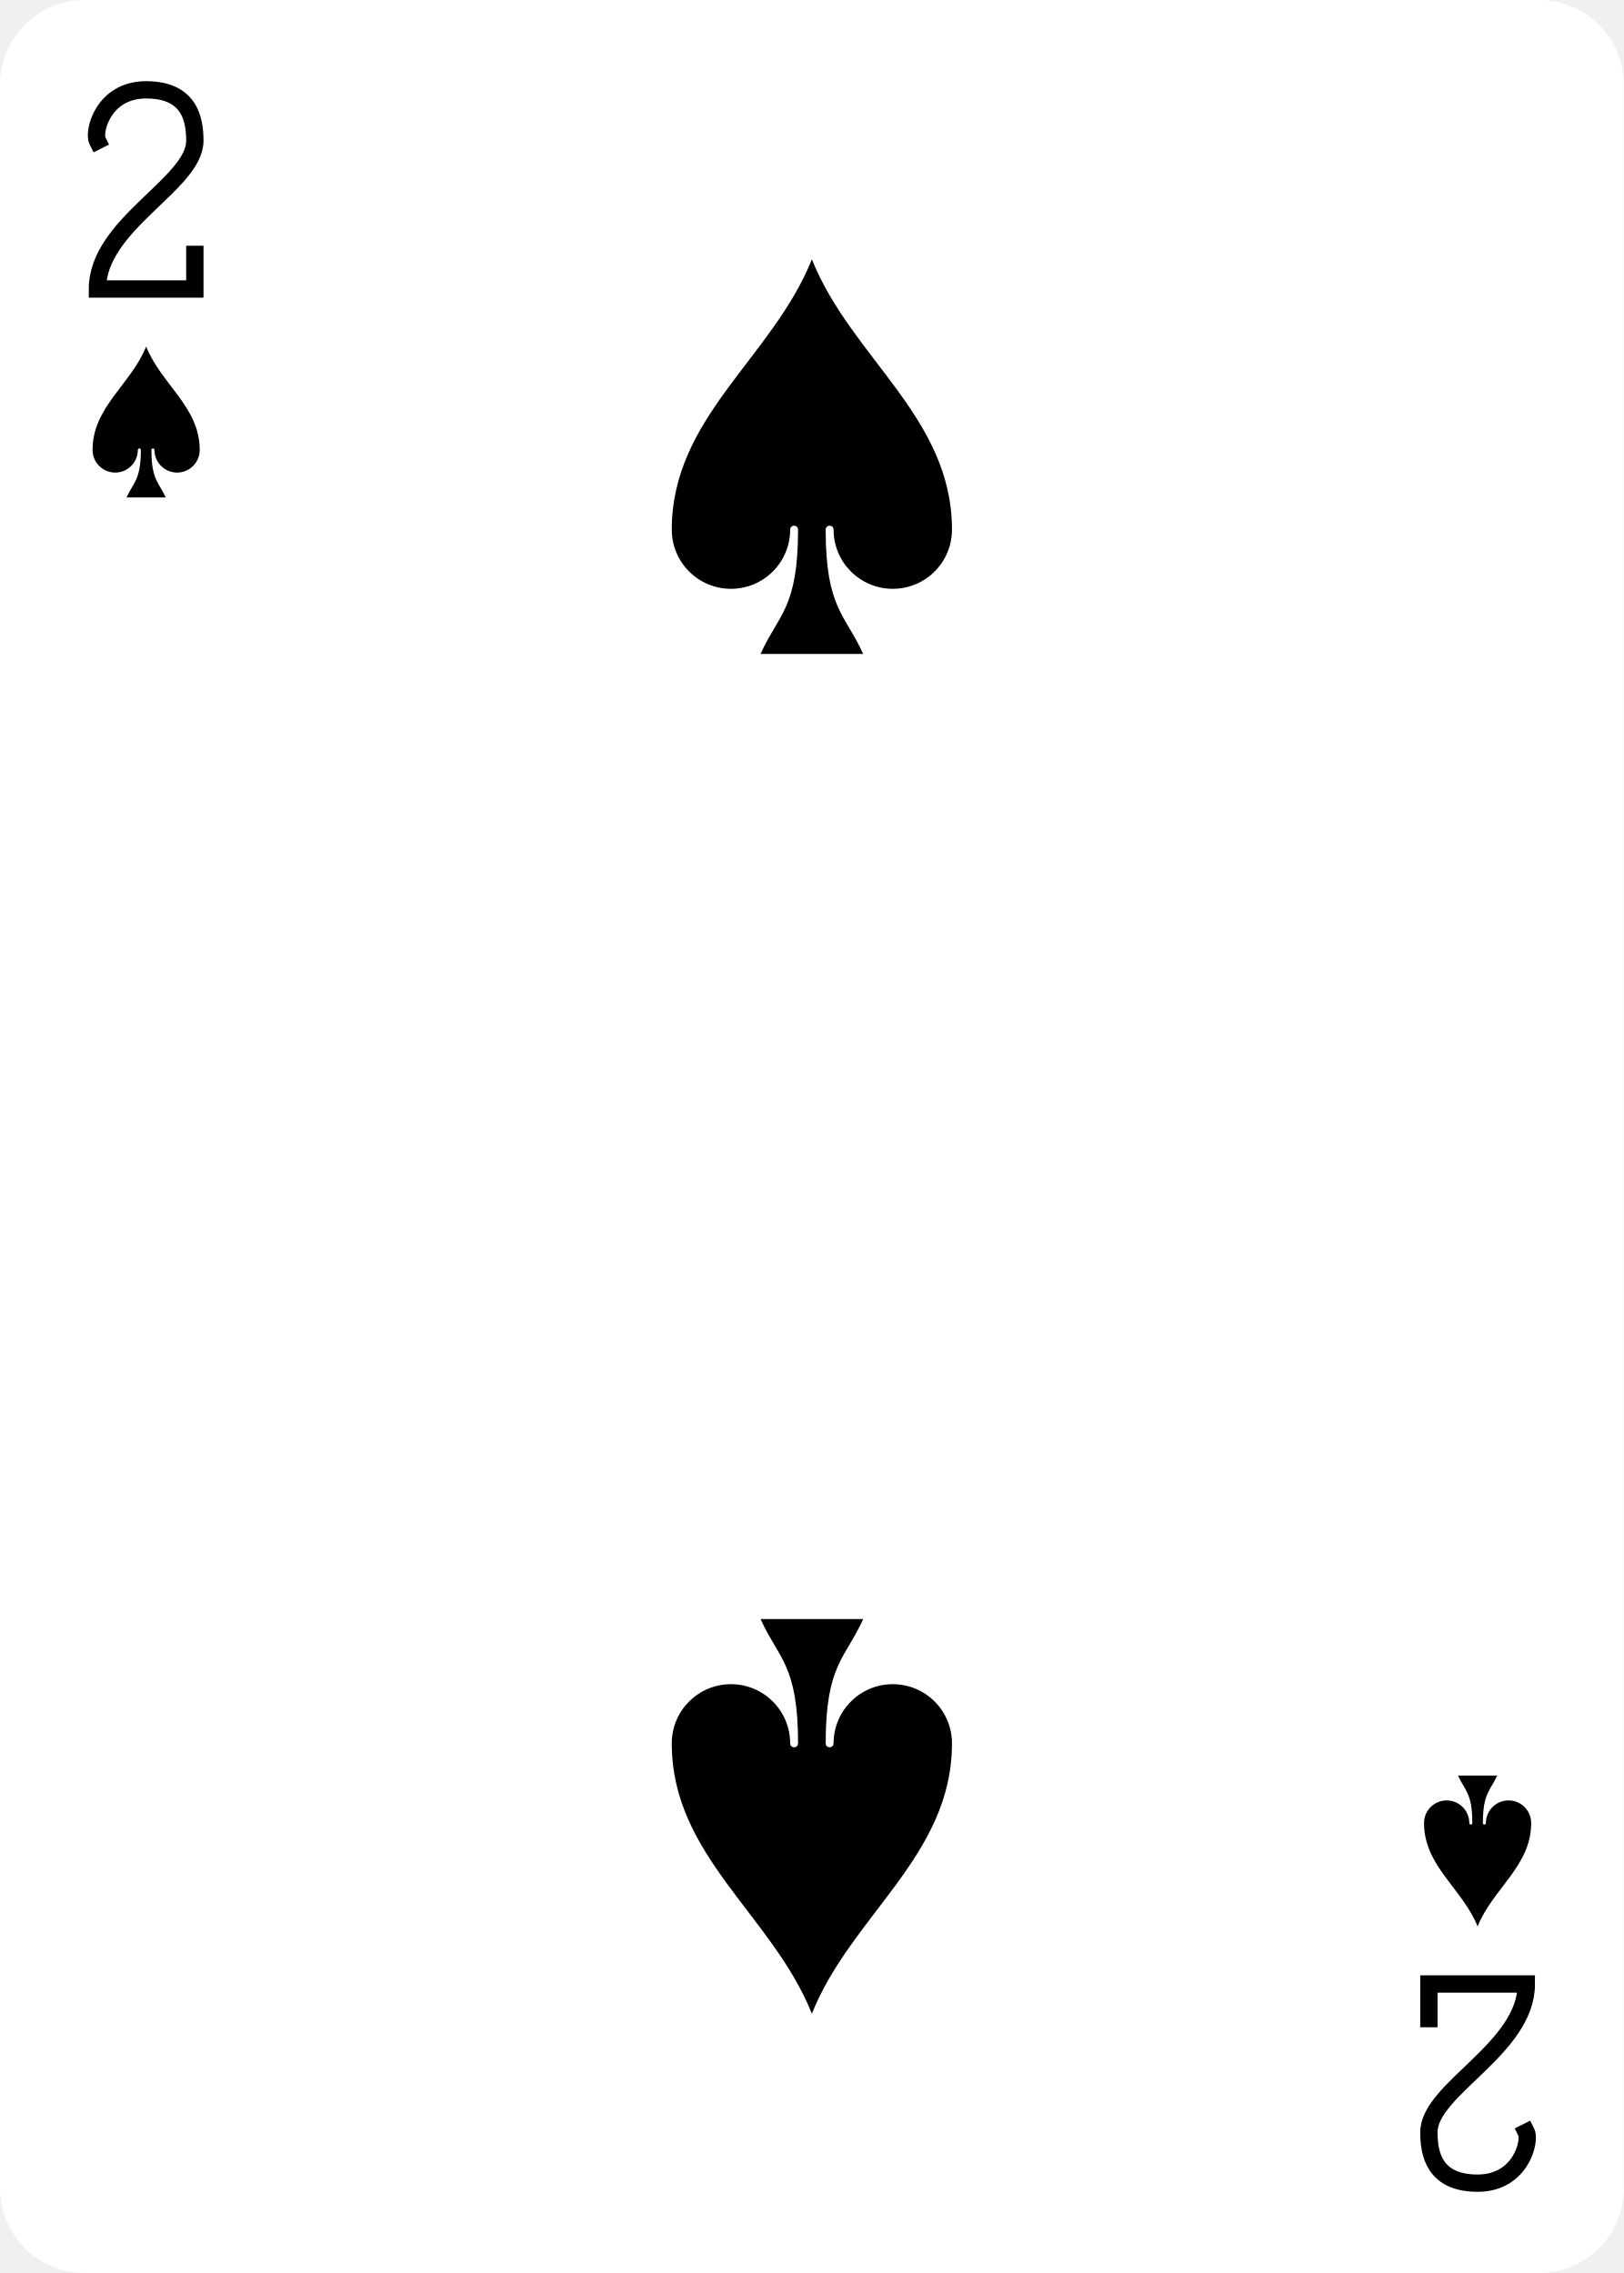
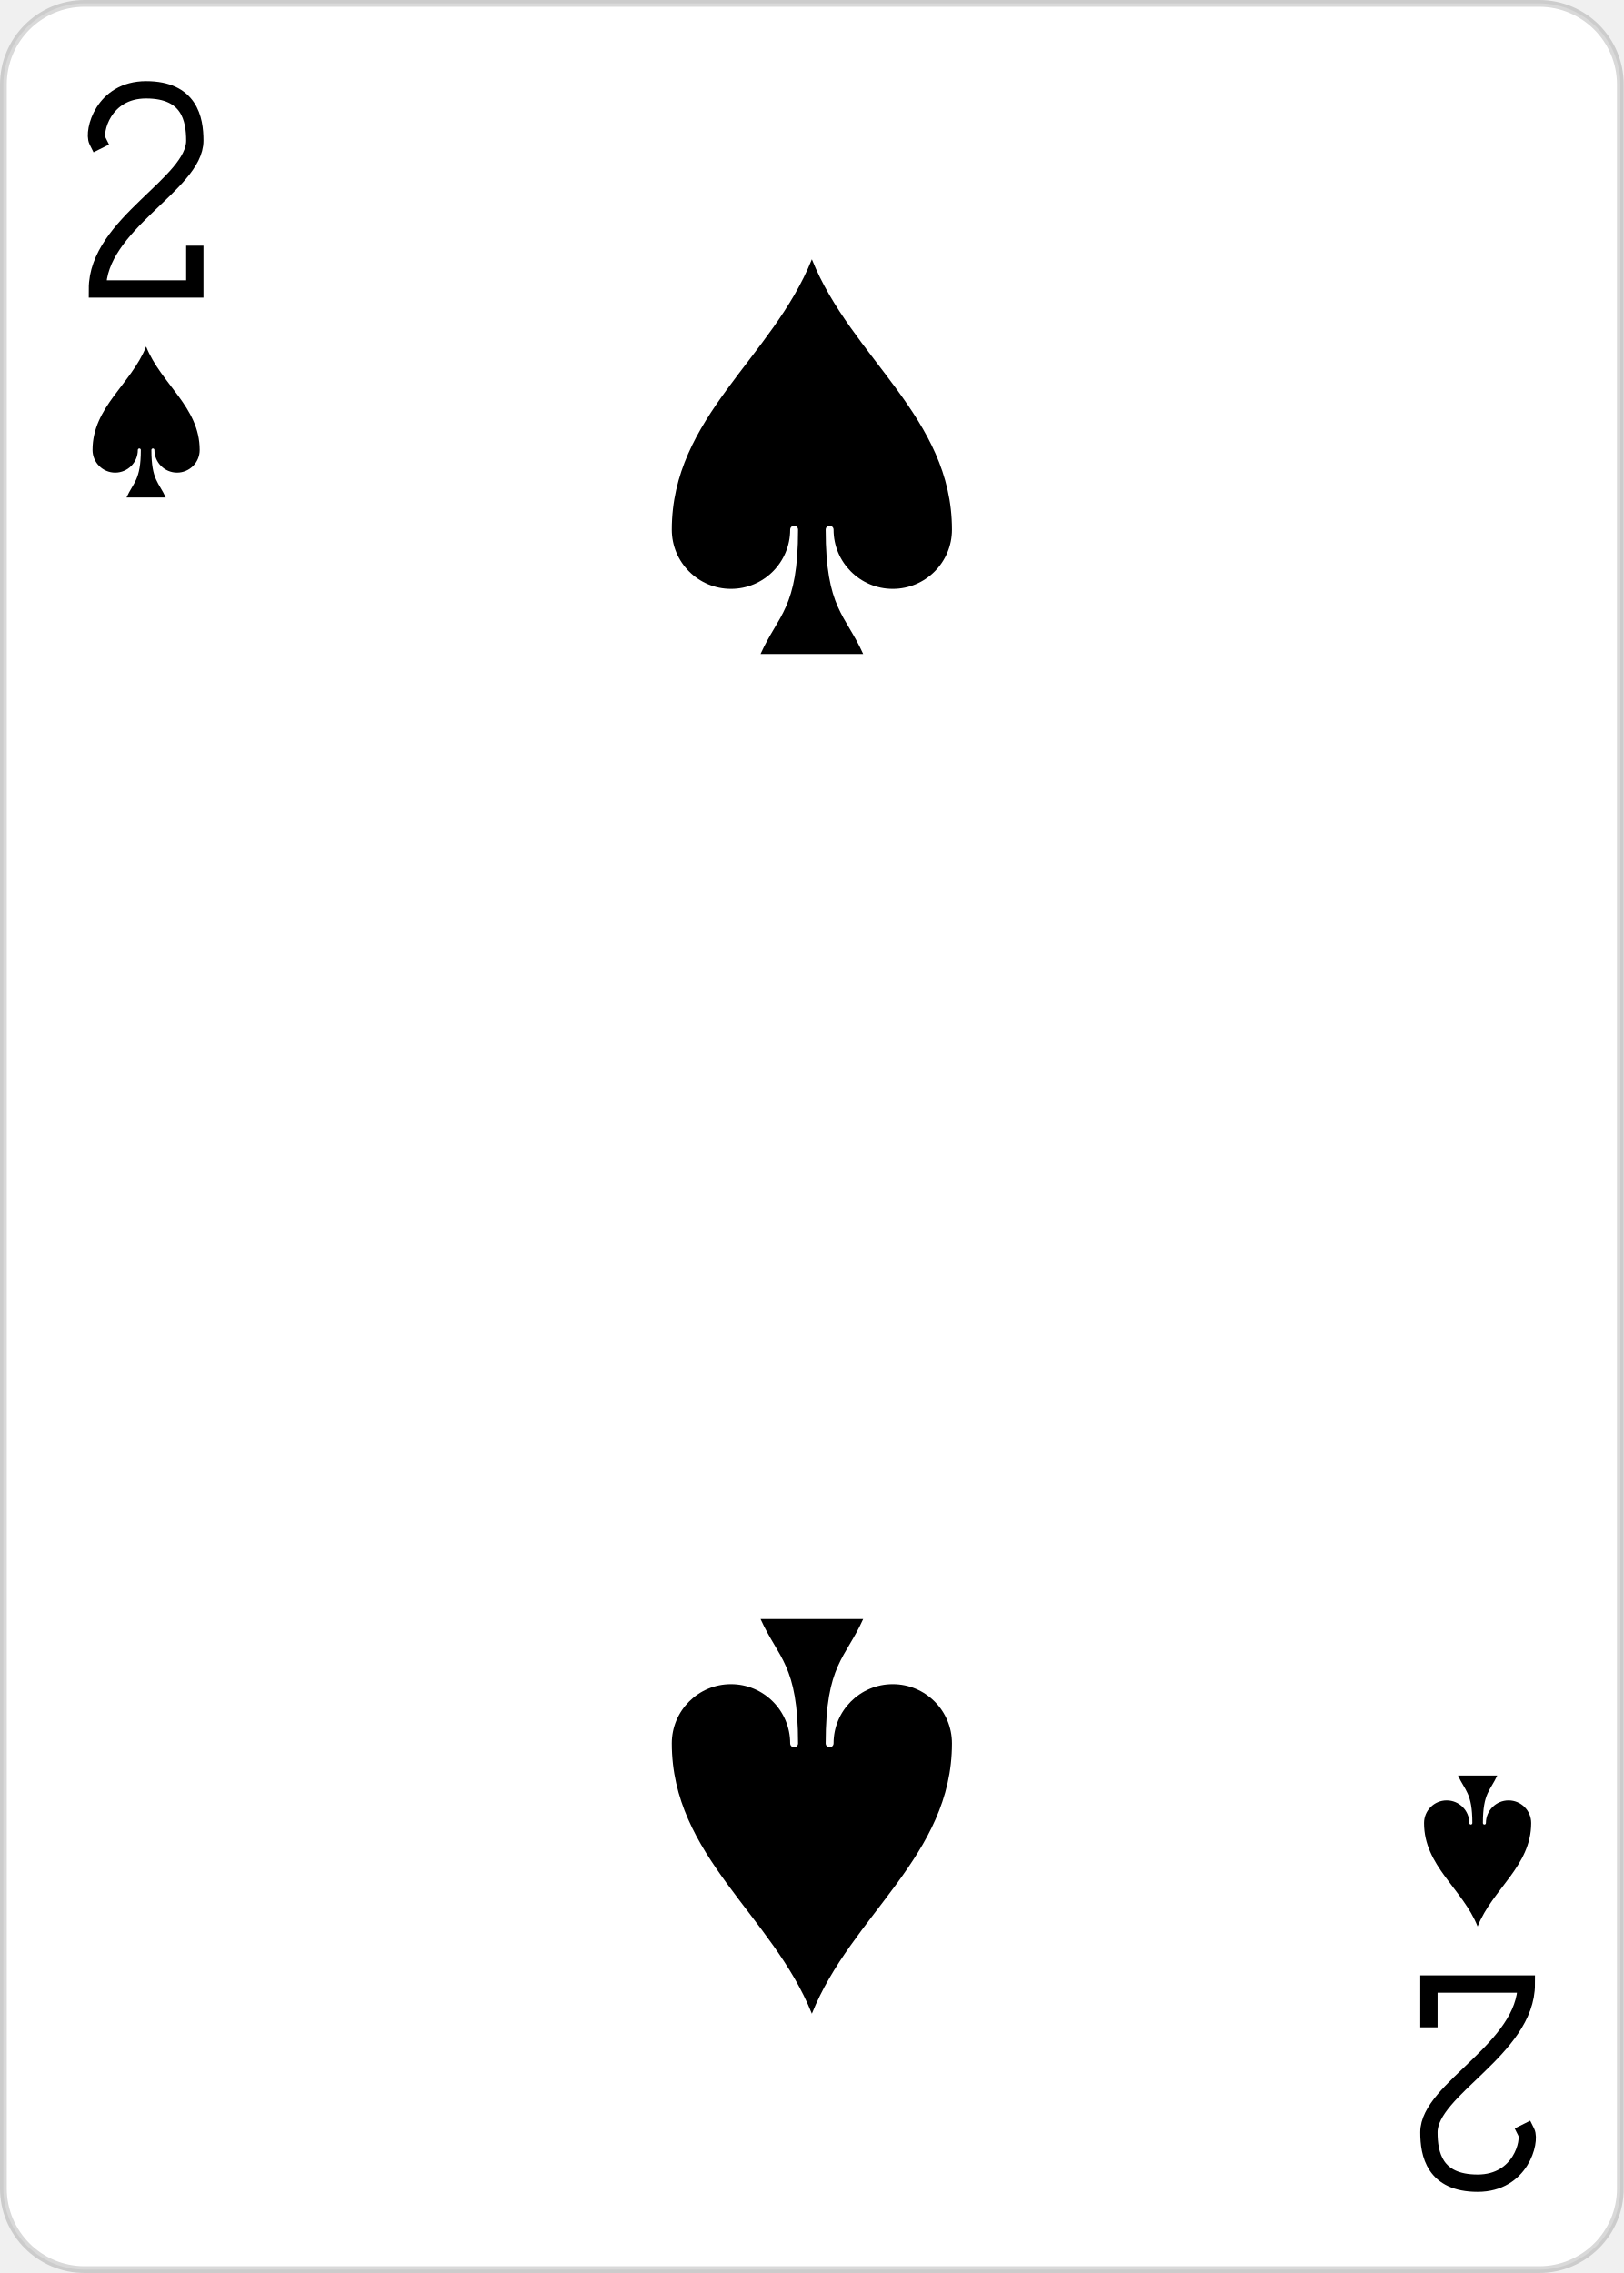
<svg xmlns="http://www.w3.org/2000/svg" xmlns:xlink="http://www.w3.org/1999/xlink" class="card" face="2S" height="13.125in" preserveAspectRatio="none" viewBox="-120 -168 240 336" width="9.375in">
  <style>
    /* CSS pour centrer le SVG dans l'écran */
    svg {
        position: absolute;
        top: 50%;
        left: 50%;
        transform: translate(-50%, -50%);
    }
    body {
        margin: 0;
        overflow: hidden;
    }
</style>
  <defs>
    <symbol id="SS2" viewBox="-600 -600 1200 1200" preserveAspectRatio="xMinYMid">
      <path d="M0 -500C100 -250 355 -100 355 185A150 150 0 0 1 55 185A10 10 0 0 0 35 185C35 385 85 400 130 500L-130 500C-85 400 -35 385 -35 185A10 10 0 0 0 -55 185A150 150 0 0 1 -355 185C-355 -100 -100 -250 0 -500Z" fill="black" />
    </symbol>
    <symbol id="VS2" viewBox="-500 -500 1000 1000" preserveAspectRatio="xMinYMid">
      <path d="M-225 -225C-245 -265 -200 -460 0 -460C 200 -460 225 -325 225 -225C225 -25 -225 160 -225 460L225 460L225 300" stroke="black" stroke-width="80" stroke-linecap="square" stroke-miterlimit="1.5" fill="none" />
    </symbol>
  </defs>
-   <rect width="239" height="335" x="-119.5" y="-167.5" rx="12" ry="12" fill="white" stroke="white" />
+   <rect width="239" height="335" x="-119.5" y="-167.5" rx="12" ry="12" fill="white" stroke="rgba(0,0,0,0.15)" />
  <use xlink:href="#VS2" height="32" width="32" x="-114.4" y="-156" />
  <use xlink:href="#SS2" height="26.769" width="26.769" x="-111.784" y="-119" />
  <use xlink:href="#SS2" height="70" width="70" x="-35" y="-135.501" />
  <g transform="rotate(180)">
    <use xlink:href="#VS2" height="32" width="32" x="-114.4" y="-156" />
    <use xlink:href="#SS2" height="26.769" width="26.769" x="-111.784" y="-119" />
    <use xlink:href="#SS2" height="70" width="70" x="-35" y="-135.501" />
  </g>
</svg>
